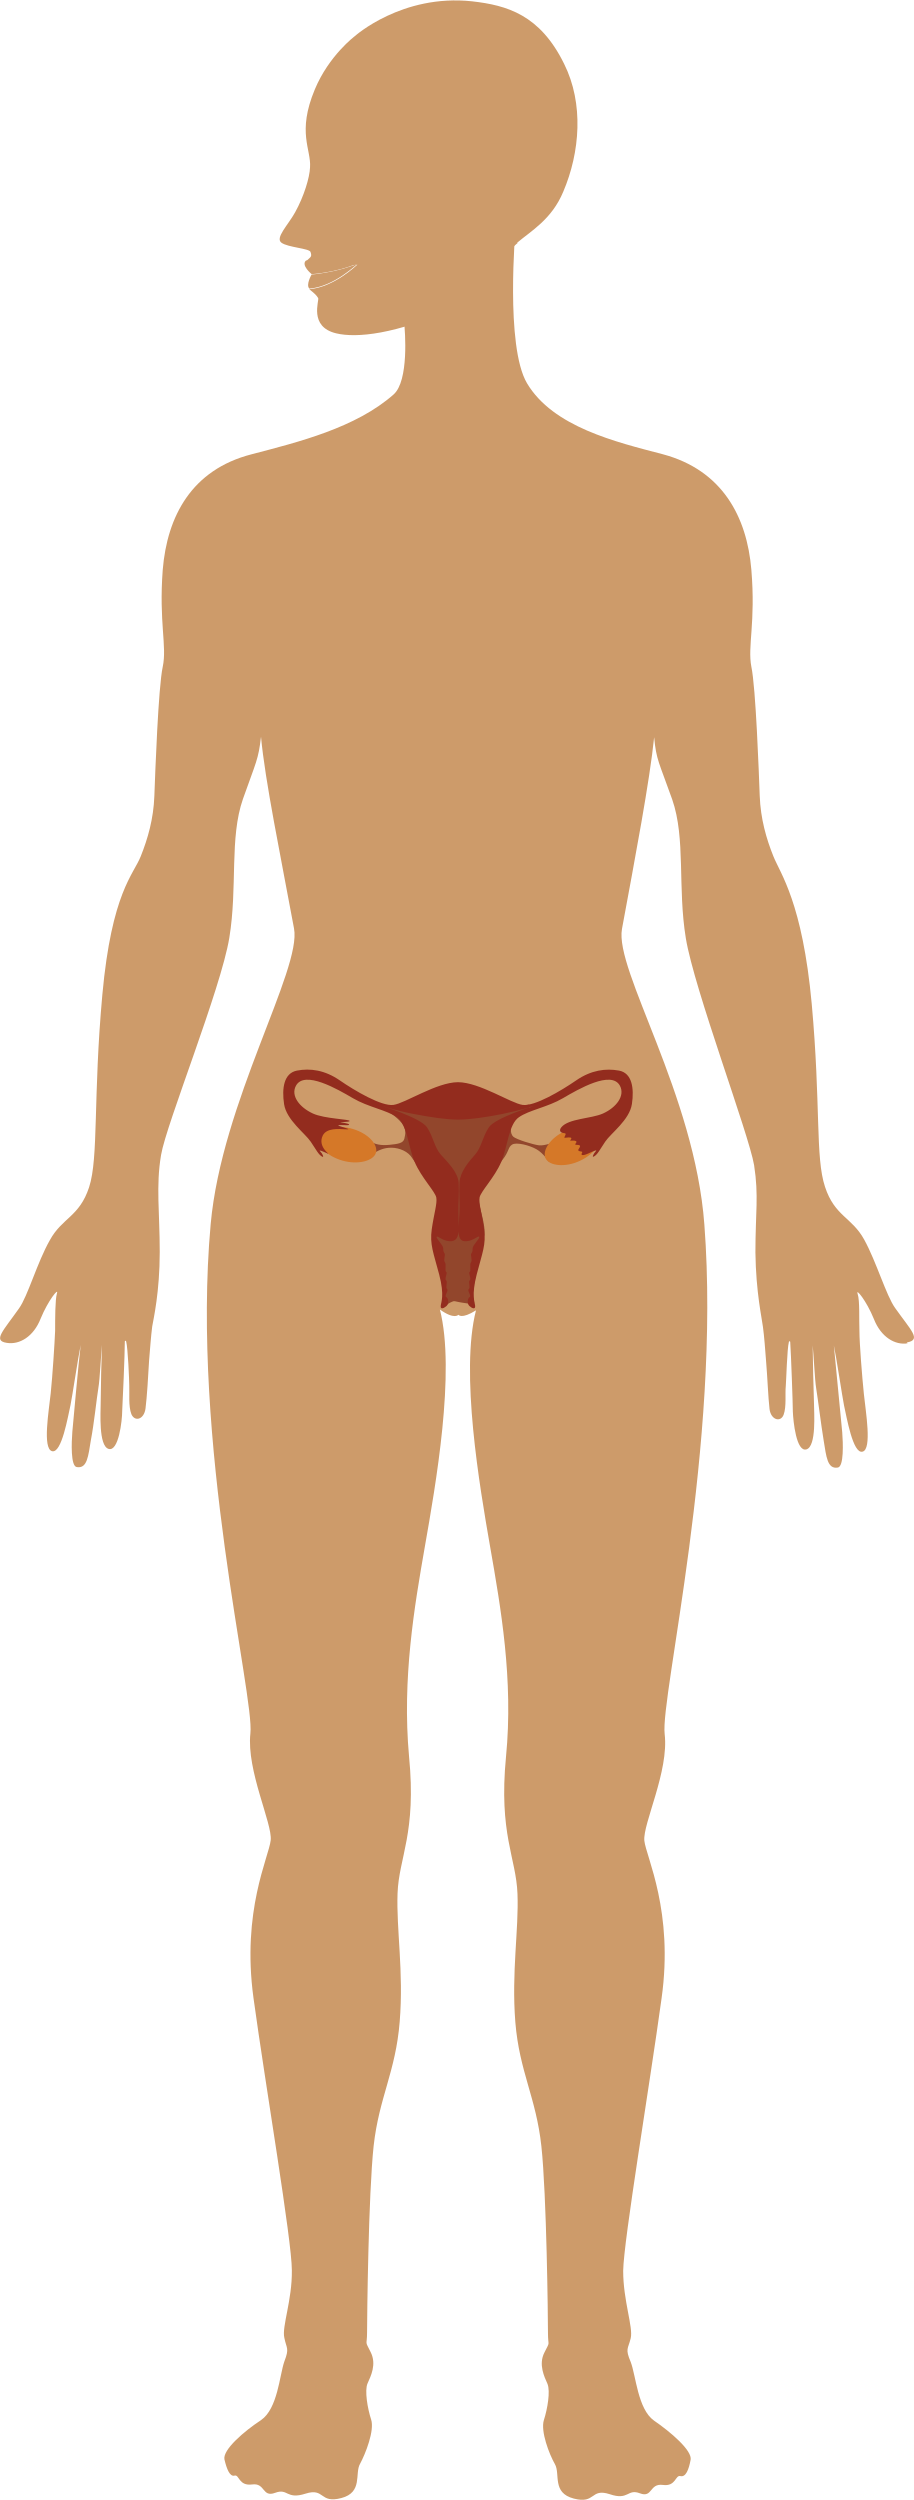
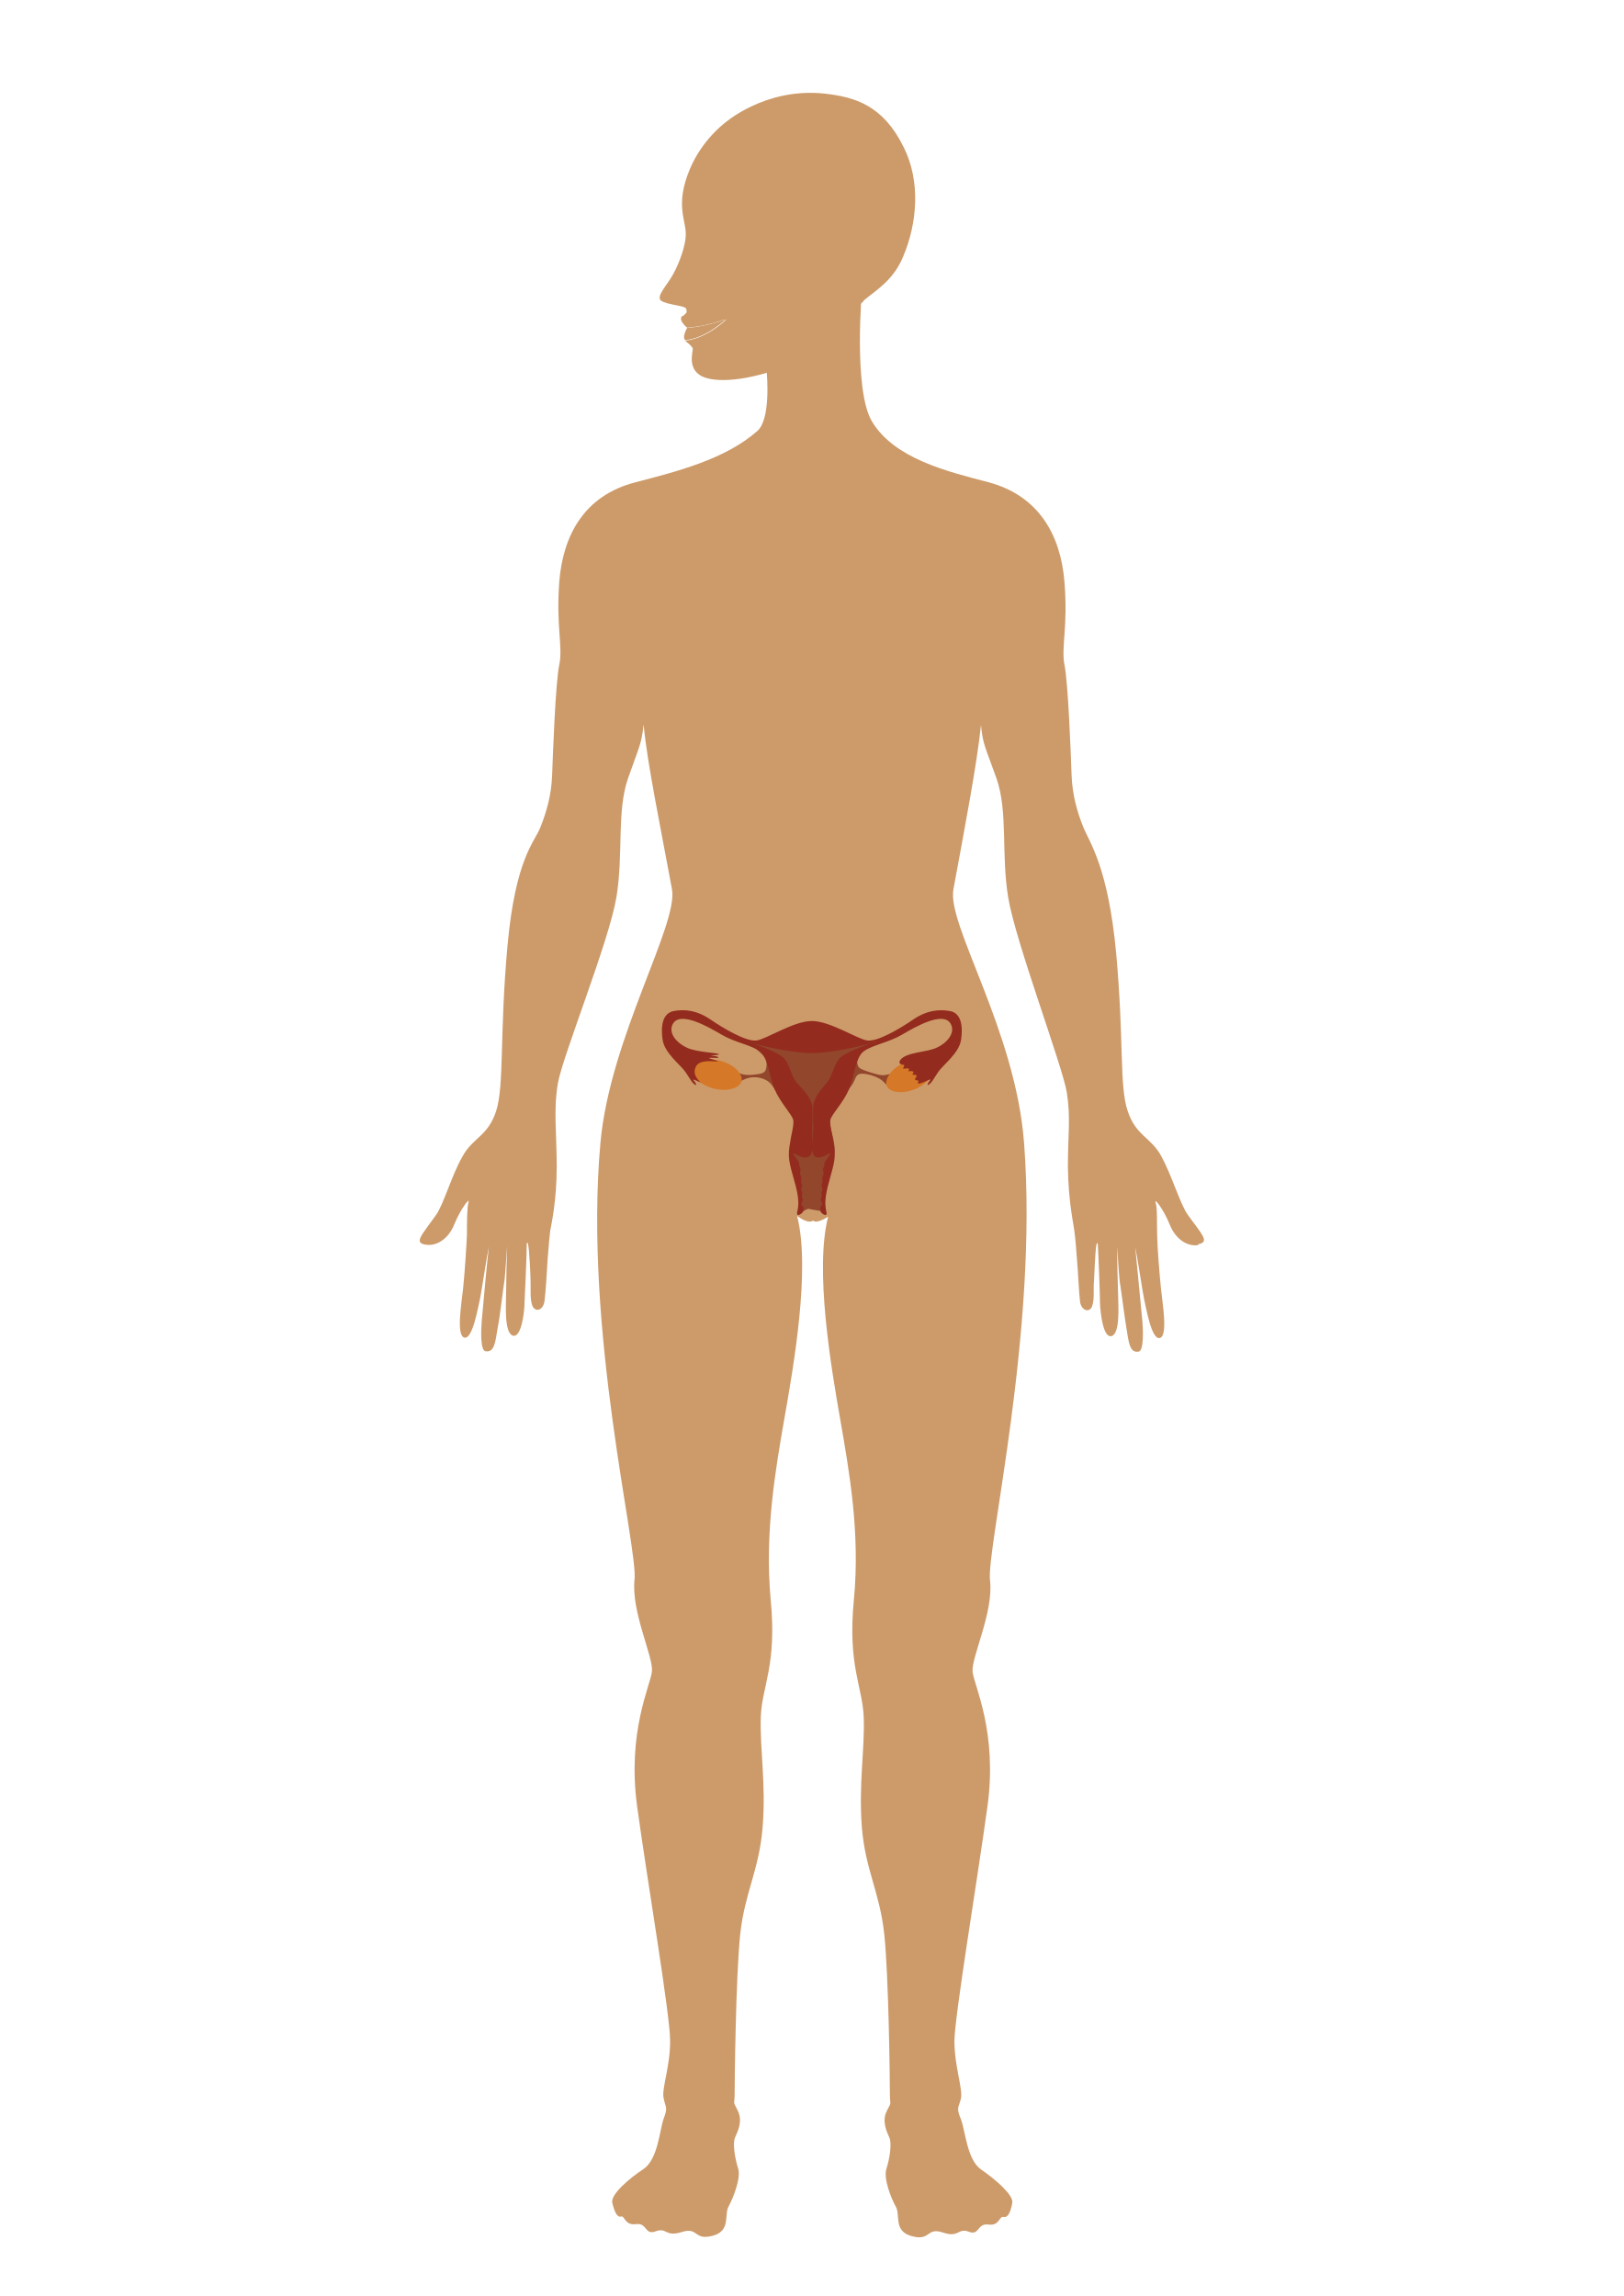
- <svg xmlns="http://www.w3.org/2000/svg" id="Layer_1" version="1.1" viewBox="0 0 764.4 2090.9">
-   <defs>
-     <style>
+ <svg xmlns="http://www.w3.org/2000/svg" id="Layer_1" version="1.1" viewBox="0 0 1582.5 2238.11" width="1582.5" height="2238.11">
+   <defs id="defs1">
+     <style id="style1">
      .st0 {
        fill: #d57828;
      }

      .st1 {
        fill: #932c1e;
      }

      .st2 {
        fill: #92462c;
      }

      .st3 {
        fill: #cd9b6a;
      }
    </style>
  </defs>
-   <g id="BodyBase">
-     <g>
+   <g id="BodyBase" transform="translate(409,90.1513)">
+     <g id="g1">
      <g id="SideBody">
-         <path id="BodyBase-2" class="st3" d="M759.3,1123.5c-10.7,1.8-22.5-5.2-28.4-20.3-6.3-15.5-15.5-26.5-13.6-21s1.1,21.4,1.5,31.3c0,9.9,2.2,37.6,3.7,52.3s7,46.4-1.1,48.3c-8.1,2.2-13.3-29.1-15.5-38.7-1.5-7.4-6.3-39.8-8.5-50.1h0c1.5,14.7,6.3,65.2,7,72.6.7,8.8,1.5,28.8-3.7,29.5-8.8,1.5-9.6-9.2-11.8-22.5-2.2-13.3-4.8-34.7-6.3-43.9-1.1-6.3-2.2-29.9-2.9-35.8h0c0,8.1.7,38.7,1.1,49,0,7,2.2,35.4-6.3,38s-11.1-23.6-11.4-31.7c0-6.6-1.5-47.9-2.2-58.2,0-.7-1.1-.7-1.1,0-1.5,5.5-2.2,32.4-2.6,36.9-.7,6.3.7,17.3-1.8,24s-10.7,4.4-11.8-4.8-1.8-27.6-2.9-40.2c-.7-9.2-1.5-20.3-2.6-28.4-.7-6.3-5.9-28.8-6.3-62.3,0-33.5,2.9-47.2-1.1-73-4.4-26.2-50.1-147.1-57.1-189.8s0-83.3-11.4-116.1c-11.1-31.3-13.3-32.8-15.1-52-3.7,36.5-15.8,100.2-26.9,160.3-6.3,34.7,60.8,137.9,68.9,247.3,14,183.6-36.9,395.1-33.2,426.1s-18.4,75.2-17,89.2c1.5,13.6,24.7,59,14.4,131.9-10,73-31.7,202.3-32.1,227.8,0,25.1,8.5,47.2,6.3,56.4s-4.8,8.5,0,19.9c4.4,11.4,5.9,39.4,19.5,49,14,9.6,32.1,25.1,30.6,32.8-1.5,8.1-4,14.7-8.5,13.6-4.4-1.1-3.7,8.9-14.7,7.4-11.4-1.5-8.5,11.1-19.2,7-10.7-4.1-9.2,6.3-25.4.7-16.2-5.2-11.4,8.5-29.9,3.7s-11.1-20.6-15.8-28.8-12.2-27.6-9.2-36.9,5.5-24,3-30.2c-2.6-5.9-7.7-16.2-2.6-26.2,5.2-10.3,3-4.4,3-16.6s-1.1-115-5.5-155.9c-4.4-40.9-18.4-62.3-21.8-103.9-3.3-42,3-77.4,1.8-107.3-1.1-30.2-15.8-50.1-9.6-114.6,6.3-64.5-4.4-124.9-13.3-175.8-8.8-50.5-25.1-145.6-11.8-197.6-12.2,7.7-14.7,3.7-14.7,3.7,0,0-3.3,4.4-15.5-4.4,13.3,52-3.7,147.8-12.5,197.9-8.8,50.5-19.2,110.9-13.3,175.8,6.3,64.5-8.5,84.4-9.6,114.6-1.1,30.2,5.2,65.2,1.8,107.3s-17.3,63.4-21.8,103.9c-4.4,40.9-5.5,144.1-5.5,155.9s-2.2,6.3,3,16.6,0,20.3-2.6,26.2,0,21,3,30.2-4.8,28.8-9.2,36.9c-4.8,8.1,2.6,24-15.8,28.8s-13.6-8.9-29.9-3.7-14.4-4.8-25.4-.7-8.1-8.5-19.2-7c-11.4,1.5-10.7-8.5-14.7-7.4-4,1.1-6.6-5.5-8.5-13.6-1.5-8.1,16.6-23.6,30.6-32.8,14-9.6,15.5-37.6,19.5-49,4.4-11.4,1.8-10.7,0-19.9-2.2-9.2,6.6-31.3,6.3-56.4,0-25.1-22.1-154.8-32.1-227.8-10-73,12.9-117.9,14.4-131.9,1.5-14-20.3-58.2-17-89.2,3.7-31-49.8-242.9-33.2-426.1,9.2-102.1,76.3-213,69.7-247.3-11.1-60.1-24.3-123.8-27.6-160.3-2.2,19.2-4,20.6-15.1,52-11.4,32.8-4.4,73.3-11.4,116.1-7,42.8-52.7,155.5-57.1,181.7-4.4,26.2-1.1,47.9-1.1,81.1s-5.2,56-6.3,62.3c-1.1,8.5-1.8,19.2-2.6,28.4-.7,12.5-1.8,31-3,40.2s-8.9,11.4-11.8,4.8c-2.6-6.6-1.5-17.7-1.8-24,0-4.4-1.1-31.3-2.6-36.9,0-.7-1.1-.7-1.1,0,0,10.3-1.8,51.6-2.2,58.2,0,8.1-3,34.3-11.4,31.7-8.5-2.6-6.6-31-6.6-38,0-10.3.7-40.9,1.1-49h0c-.7,5.9-1.8,29.5-3,35.8-1.5,9.2-3.7,30.6-6.3,43.9-2.2,13.3-3,24-11.8,22.5-5.2-.7-4.4-20.6-3.7-29.5.7-7.4,5.2-58.2,7-72.6h0c-2.2,10.3-7,42.8-8.5,50.1-2.2,9.6-7.4,40.9-15.5,38.7-8.1-2.2-2.6-33.9-1.1-48.3s3.3-42,3.7-52.3c0-9.9,0-26.2,1.5-31.3,1.8-5.5-7.4,5.9-13.6,21-5.9,15.1-17.7,22.1-28.4,20.3-11.8-1.8-3-9.9,10.3-28.8,7.4-10.3,15.1-38.3,25.8-57.1,10.3-18.8,24.7-19.5,32.8-44.2,8.1-24.7,3.3-75.6,11.1-161.1s26.2-100.6,32.1-115.7c5.9-14.7,10.7-31.3,11.4-50.5s3.3-91,7-108c3.7-17.3-3.3-36.9,0-81.1,3.7-45,24.3-83.7,74.1-96.6,39.4-10.3,87.3-22.1,119-50.1,12.9-11.4,9.6-53.1,8.8-60.1,40.9-63,67.8-69.3,93.2-78.9,0,0-8.8,98.8,9.6,129.7,21.8,36.5,74.1,49,113.5,59.3,49.8,13.3,70.4,52.3,74.1,96.6,3.7,44.6-3.3,63.8,0,81.1,3.7,17.3,6.3,88.8,7,108,.7,19.2,5.5,35.8,11.4,50.5s24.3,38.7,32.1,123.5c7.7,85.1,2.9,128.3,11.1,153,8.1,24.7,22.5,25.4,32.8,44.2,10.3,18.8,18.4,46.8,25.8,57.1,13.3,18.8,22.1,26.5,10.3,28.8h0l-.7.7h1.1Z" />
+         <path id="BodyBase-2" class="st3" d="m 759.3,1123.5 c -10.7,1.8 -22.5,-5.2 -28.4,-20.3 -6.3,-15.5 -15.5,-26.5 -13.6,-21 1.9,5.5 1.1,21.4 1.5,31.3 0,9.9 2.2,37.6 3.7,52.3 1.5,14.7 7,46.4 -1.1,48.3 -8.1,2.2 -13.3,-29.1 -15.5,-38.7 -1.5,-7.4 -6.3,-39.8 -8.5,-50.1 v 0 c 1.5,14.7 6.3,65.2 7,72.6 0.7,8.8 1.5,28.8 -3.7,29.5 -8.8,1.5 -9.6,-9.2 -11.8,-22.5 -2.2,-13.3 -4.8,-34.7 -6.3,-43.9 -1.1,-6.3 -2.2,-29.9 -2.9,-35.8 v 0 c 0,8.1 0.7,38.7 1.1,49 0,7 2.2,35.4 -6.3,38 -8.5,2.6 -11.1,-23.6 -11.4,-31.7 0,-6.6 -1.5,-47.9 -2.2,-58.2 0,-0.7 -1.1,-0.7 -1.1,0 -1.5,5.5 -2.2,32.4 -2.6,36.9 -0.7,6.3 0.7,17.3 -1.8,24 -2.5,6.7 -10.7,4.4 -11.8,-4.8 -1.1,-9.2 -1.8,-27.6 -2.9,-40.2 -0.7,-9.2 -1.5,-20.3 -2.6,-28.4 -0.7,-6.3 -5.9,-28.8 -6.3,-62.3 0,-33.5 2.9,-47.2 -1.1,-73 -4.4,-26.2 -50.1,-147.1 -57.1,-189.8 -7,-42.7 0,-83.3 -11.4,-116.1 -11.1,-31.3 -13.3,-32.8 -15.1,-52 -3.7,36.5 -15.8,100.2 -26.9,160.3 -6.3,34.7 60.8,137.9 68.9,247.3 14,183.6 -36.9,395.1 -33.2,426.1 3.7,31 -18.4,75.2 -17,89.2 1.5,13.6 24.7,59 14.4,131.9 -10,73 -31.7,202.3 -32.1,227.8 0,25.1 8.5,47.2 6.3,56.4 -2.2,9.2 -4.8,8.5 0,19.9 4.4,11.4 5.9,39.4 19.5,49 14,9.6 32.1,25.1 30.6,32.8 -1.5,8.1 -4,14.7 -8.5,13.6 -4.4,-1.1 -3.7,8.9 -14.7,7.4 -11.4,-1.5 -8.5,11.1 -19.2,7 -10.7,-4.1 -9.2,6.3 -25.4,0.7 -16.2,-5.2 -11.4,8.5 -29.9,3.7 -18.5,-4.8 -11.1,-20.6 -15.8,-28.8 -4.7,-8.2 -12.2,-27.6 -9.2,-36.9 3,-9.3 5.5,-24 3,-30.2 -2.6,-5.9 -7.7,-16.2 -2.6,-26.2 5.2,-10.3 3,-4.4 3,-16.6 0,-12.2 -1.1,-115 -5.5,-155.9 -4.4,-40.9 -18.4,-62.3 -21.8,-103.9 -3.3,-42 3,-77.4 1.8,-107.3 -1.1,-30.2 -15.8,-50.1 -9.6,-114.6 6.3,-64.5 -4.4,-124.9 -13.3,-175.8 -8.8,-50.5 -25.1,-145.6 -11.8,-197.6 -12.2,7.7 -14.7,3.7 -14.7,3.7 0,0 -3.3,4.4 -15.5,-4.4 13.3,52 -3.7,147.8 -12.5,197.9 -8.8,50.5 -19.2,110.9 -13.3,175.8 6.3,64.5 -8.5,84.4 -9.6,114.6 -1.1,30.2 5.2,65.2 1.8,107.3 -3.4,42.1 -17.3,63.4 -21.8,103.9 -4.4,40.9 -5.5,144.1 -5.5,155.9 0,11.8 -2.2,6.3 3,16.6 5.2,10.3 0,20.3 -2.6,26.2 -2.6,5.9 0,21 3,30.2 3,9.2 -4.8,28.8 -9.2,36.9 -4.8,8.1 2.6,24 -15.8,28.8 -18.4,4.8 -13.6,-8.9 -29.9,-3.7 -16.3,5.2 -14.4,-4.8 -25.4,-0.7 -11,4.1 -8.1,-8.5 -19.2,-7 -11.4,1.5 -10.7,-8.5 -14.7,-7.4 -4,1.1 -6.6,-5.5 -8.5,-13.6 -1.5,-8.1 16.6,-23.6 30.6,-32.8 14,-9.6 15.5,-37.6 19.5,-49 4.4,-11.4 1.8,-10.7 0,-19.9 -2.2,-9.2 6.6,-31.3 6.3,-56.4 0,-25.1 -22.1,-154.8 -32.1,-227.8 -10,-73 12.9,-117.9 14.4,-131.9 1.5,-14 -20.3,-58.2 -17,-89.2 3.7,-31 -49.8,-242.9 -33.2,-426.1 9.2,-102.1 76.3,-213 69.7,-247.3 -11.1,-60.1 -24.3,-123.8 -27.6,-160.3 -2.2,19.2 -4,20.6 -15.1,52 -11.4,32.8 -4.4,73.3 -11.4,116.1 -7,42.8 -52.7,155.5 -57.1,181.7 -4.4,26.2 -1.1,47.9 -1.1,81.1 0,33.2 -5.2,56 -6.3,62.3 -1.1,8.5 -1.8,19.2 -2.6,28.4 -0.7,12.5 -1.8,31 -3,40.2 -1.2,9.2 -8.9,11.4 -11.8,4.8 -2.6,-6.6 -1.5,-17.7 -1.8,-24 0,-4.4 -1.1,-31.3 -2.6,-36.9 0,-0.7 -1.1,-0.7 -1.1,0 0,10.3 -1.8,51.6 -2.2,58.2 0,8.1 -3,34.3 -11.4,31.7 -8.5,-2.6 -6.6,-31 -6.6,-38 0,-10.3 0.7,-40.9 1.1,-49 v 0 c -0.7,5.9 -1.8,29.5 -3,35.8 -1.5,9.2 -3.7,30.6 -6.3,43.9 -2.2,13.3 -3,24 -11.8,22.5 -5.2,-0.7 -4.4,-20.6 -3.7,-29.5 0.7,-7.4 5.2,-58.2 7,-72.6 v 0 c -2.2,10.3 -7,42.8 -8.5,50.1 -2.2,9.6 -7.4,40.9 -15.5,38.7 -8.1,-2.2 -2.6,-33.9 -1.1,-48.3 1.5,-14.4 3.3,-42 3.7,-52.3 0,-9.9 0,-26.2 1.5,-31.3 1.8,-5.5 -7.4,5.9 -13.6,21 -5.9,15.1 -17.7,22.1 -28.4,20.3 -11.8,-1.8 -3,-9.9 10.3,-28.8 7.4,-10.3 15.1,-38.3 25.8,-57.1 10.3,-18.8 24.7,-19.5 32.8,-44.2 8.1,-24.7 3.3,-75.6 11.1,-161.1 7.8,-85.5 26.2,-100.6 32.1,-115.7 5.9,-14.7 10.7,-31.3 11.4,-50.5 0.7,-19.2 3.3,-91 7,-108 3.7,-17.3 -3.3,-36.9 0,-81.1 3.7,-45 24.3,-83.7 74.1,-96.6 39.4,-10.3 87.3,-22.1 119,-50.1 12.9,-11.4 9.6,-53.1 8.8,-60.1 40.9,-63 67.8,-69.3 93.2,-78.9 0,0 -8.8,98.8 9.6,129.7 21.8,36.5 74.1,49 113.5,59.3 49.8,13.3 70.4,52.3 74.1,96.6 3.7,44.6 -3.3,63.8 0,81.1 3.7,17.3 6.3,88.8 7,108 0.7,19.2 5.5,35.8 11.4,50.5 5.9,14.7 24.3,38.7 32.1,123.5 7.7,85.1 2.9,128.3 11.1,153 8.1,24.7 22.5,25.4 32.8,44.2 10.3,18.8 18.4,46.8 25.8,57.1 13.3,18.8 22.1,26.5 10.3,28.8 v 0 l -0.7,0.7 h 1.1 z" />
      </g>
      <g id="SideHead">
-         <path id="LowerLip" class="st3" d="M299,220.4h0c-18.4,7.7-38.3,8.9-38.3,8.9,0,0-9.2-7.4-4.8-11.4,7-.7,7.7,0,18.1,1.8,11.1,1.5,25.1.7,25.1.7Z" />
-         <path id="UpperLip" class="st3" d="M299,220.8c-.7,0-19.2,18.8-40.2,20.6-3.3-3,1.8-11.8,1.8-11.8,0,0,19.9-1.5,38.3-8.9h0Z" />
-         <path id="HeadBAse" class="st3" d="M433.9,202.4s-4,3.3-5.2,4.8c-4,4.4-6.6,10-11.1,11.8-4.4,1.5-6.3,0-6.3,0,0,0-3.3,12.5-8.1,21.8-3.7,6.6-17.3,14-24,17-47.9,21.8-81.1,25.1-98,21-23.2-5.5-14-27.6-15.1-29.5-1.5-2.6-3.3-4-7.4-7.4,21-1.8,39.8-20.3,40.2-20.6h0s-14,1.1-25.1-.7c-10.3-1.5-11.1-3-18.1-1.8,4-4,5.5-3.7,4-8.1-1.1-3-18.8-3.7-24.3-7.7s5.5-14.7,11.4-25.4c7.4-13.3,12.2-29.1,12.5-37.6,1.1-15.1-11.1-29.1,4-65.2,11.8-28.4,33.5-44.6,33.5-44.6,0,0,39.4-35.4,98-29.1,29.1,3.3,56.8,11.1,77,52.3,16.6,33.2,13.3,74.1-.7,106.9-9.6,23.2-26.9,32.8-38.7,42.8h.7l.4-.4h0Z" />
+         <path id="LowerLip" class="st3" d="m 299,220.4 v 0 c -18.4,7.7 -38.3,8.9 -38.3,8.9 0,0 -9.2,-7.4 -4.8,-11.4 7,-0.7 7.7,0 18.1,1.8 11.1,1.5 25.1,0.7 25.1,0.7 z" />
+         <path id="UpperLip" class="st3" d="m 299,220.8 c -0.7,0 -19.2,18.8 -40.2,20.6 -3.3,-3 1.8,-11.8 1.8,-11.8 0,0 19.9,-1.5 38.3,-8.9 v 0 z" />
+         <path id="HeadBAse" class="st3" d="m 433.9,202.4 c 0,0 -4,3.3 -5.2,4.8 -4,4.4 -6.6,10 -11.1,11.8 -4.4,1.5 -6.3,0 -6.3,0 0,0 -3.3,12.5 -8.1,21.8 -3.7,6.6 -17.3,14 -24,17 -47.9,21.8 -81.1,25.1 -98,21 -23.2,-5.5 -14,-27.6 -15.1,-29.5 -1.5,-2.6 -3.3,-4 -7.4,-7.4 21,-1.8 39.8,-20.3 40.2,-20.6 v 0 c 0,0 -14,1.1 -25.1,-0.7 -10.3,-1.5 -11.1,-3 -18.1,-1.8 4,-4 5.5,-3.7 4,-8.1 -1.1,-3 -18.8,-3.7 -24.3,-7.7 -5.5,-4 5.5,-14.7 11.4,-25.4 7.4,-13.3 12.2,-29.1 12.5,-37.6 1.1,-15.1 -11.1,-29.1 4,-65.2 11.8,-28.4 33.5,-44.6 33.5,-44.6 0,0 39.4,-35.4 98,-29.1 29.1,3.3 56.8,11.1 77,52.3 16.6,33.2 13.3,74.1 -0.7,106.9 -9.6,23.2 -26.9,32.8 -38.7,42.8 h 0.7 l 0.4,-0.4 v 0 z" />
      </g>
    </g>
  </g>
-   <g id="Reproductive">
-     <path id="vagina" class="st2" d="M307.9,954c6.1,3.2,10.6,4.2,17.7,3.5s11.7-1.3,12.6-5.2,1.8-7.8-2.2-13-14.2-11.8-14.2-11.8l.8-2.7s42.1,8.2,60.5,7.2,59.5-8.2,59.5-8.2v3.9c.1,0-8.7,3.2-12.6,8.5s-3.3,12.2-.7,14.5,16.5,6.6,21.5,7.2,13.5-3,13.5-3l-5.3,16.6s-4.5-7-10.3-10.3-16.8-6.2-20.4-3.9-2.3,5.5-8,12.7-19.7,24.8-20,31.9,6.7,22.8,4.5,32.2-8.3,37.7-9.1,44.8,1.9,10.6.5,11.8,2.1.4-7.6-.9-7.7-2.5-12-.4-7.6,7.5-6.3,2.4,1.8-5.8.9-16.4-8.4-33.6-7.2-44.5,6.3-22.2,3.3-32-19.3-24.6-22.5-30.2-10.7-8.7-17.3-8.8-11.2,2.2-17.3,6-2.3-11.9-2.3-11.9h0Z" />
-     <path id="ovary" class="st0" d="M456.3,968.8c3,6.3,16.4,7.9,28.9,2,12.5-5.9,19.3-16.4,16.3-22.7s-16.7-7.9-29.2-2-19,16.4-16,22.7h0Z" />
-     <path id="ovary1" data-name="ovary" class="st0" d="M314.4,964.2c-2,6.7-15,10.3-28.3,6.4s-21.6-13.2-19.6-20,15.3-10.4,28.6-6.4,21.3,13.3,19.3,20h0Z" />
-     <path id="uterus" class="st1" d="M420.5,931.6c15-3,26.3-6.7,26.3-6.7,0,0-32.5,9.9-37.9,17.9s-6.1,16.7-11.6,22.9c-5.5,6.2-12.5,14.4-13,23.4s.4,18.1,0,24.1c-.4,6.7-.8,14.7-.8,14.7,0,6.5.8,10.7,6.8,10.2s9.9-5.1,10.5-3.6-5.5,6.7-5.5,9.6-.4,3.1-1.2,4.4,1.2,5.5-.2,7.2.3,7.4-1.1,8.1,1.7,5.7.1,7,.9,6-.8,7.3,2.5,5.7.7,6.7-2.4,5.5-.2,7.5,5,3.1,4.8,0-3.3-8.5,1.3-26.4,8-25,6.2-37.8-4.6-21.5-3.8-26.5,12.6-16.8,18.1-29.8c5.5-13,6.2-31.5,14.8-37.4,8.6-6,24-8.4,36.8-15.9s40.6-23.7,47.7-10.4c4.4,8.3-2.9,18.1-14.2,23.2-9.8,4.4-28.9,4.1-34.9,11.6-.7.8-2.9,4.4,2.9,4.9,2.4.2-1.6,4,.2,3.8,9.8-1.4,2.7,2.6,4.9,2.4,5.8-.4,5,1.2,4.1,2.3-2.3,2.7,6.4-.7,2.7,4.3-2.4,3.3,3.7,1.7,2.7,3.3-2.2,3.8,3.2,1.7,5.2.8,3.5-1.6,8.2-3.8,6-1.6-1.4,1.4-3.2,5-1.7,4.3,3.2-1.4,5.1-5.6,9.8-12.6s20.3-18.1,22.3-31.4.1-26-10.8-28-23.2-.5-35.8,8.2c-12.6,8.7-34.9,21.9-44.8,20.5s-36-18.9-54-19h-.1c-18,.1-44.1,17.7-54,19s-32.2-11.8-44.8-20.5-24.8-10.3-35.8-8.2-12.8,14.8-10.8,28.1c2,13.2,17.6,24.4,22.3,31.4s6.7,11.2,9.8,12.6c1.5.7-.2-2.9-1.7-4.3-2.3-2.2,2.5,0,6,1.6s-8.8-5.2-4.1-15c3.2-6.6,13.4-5.6,19.1-5.3s-.4-1.1-5-2.7,7-.3,7.8-.9c1.2-.8-2.9-1.7-6.4-2.1s6.8-.2,7-1.2c.4-1.6-20.9-1.8-30.7-6.3-11.3-5.2-18.7-14.9-14.2-23.2,7.1-13.3,34.9,2.9,47.7,10.4,12.8,7.5,28.2,9.9,36.8,15.9s9.3,24.4,14.8,37.4,17.2,24.8,18.1,29.8-2,13.7-3.8,26.5,1.5,19.9,6.2,37.8,1.5,23.3,1.3,26.4,2.5,2,4.8,0,1.7-6.5-.2-7.5,2.3-5.4.7-6.7.8-6.1-.8-7.3,1.5-6.3.1-7,.3-6.4-1.1-8.1.5-5.8-.2-7.2-1.2-1.6-1.2-4.4-6.1-8.2-5.5-9.6,4.5,3.1,10.5,3.6,7.9-3.6,7.9-10.2c0,0,0-8.6-.2-14.7s.7-14.9.2-23.9-9.4-17.4-14.9-23.6-6.2-14.9-11.6-22.9-37.9-17.9-37.9-17.9c0,0,11.3,3.8,26.3,6.7s28.1,4.8,37.5,4.8,22.6-1.8,37.7-4.8h0Z" />
+   <g id="Reproductive" transform="translate(408.2059,90.1513)">
+     <path id="vagina" class="st2" d="m 307.9,954 c 6.1,3.2 10.6,4.2 17.7,3.5 7.1,-0.7 11.7,-1.3 12.6,-5.2 0.9,-3.9 1.8,-7.8 -2.2,-13 -4,-5.2 -14.2,-11.8 -14.2,-11.8 l 0.8,-2.7 c 0,0 42.1,8.2 60.5,7.2 18.4,-1 59.5,-8.2 59.5,-8.2 v 3.9 c 0.1,0 -8.7,3.2 -12.6,8.5 -3.9,5.3 -3.3,12.2 -0.7,14.5 2.6,2.3 16.5,6.6 21.5,7.2 5,0.6 13.5,-3 13.5,-3 l -5.3,16.6 c 0,0 -4.5,-7 -10.3,-10.3 -5.8,-3.3 -16.8,-6.2 -20.4,-3.9 -3.6,2.3 -2.3,5.5 -8,12.7 -5.7,7.2 -19.7,24.8 -20,31.9 -0.3,7.1 6.7,22.8 4.5,32.2 -2.2,9.4 -8.3,37.7 -9.1,44.8 -0.8,7.1 1.9,10.6 0.5,11.8 -1.4,1.2 2.1,0.4 -7.6,-0.9 -9.7,-1.3 -7.7,-2.5 -12,-0.4 -4.3,2.1 -7.6,7.5 -6.3,2.4 1.3,-5.1 1.8,-5.8 0.9,-16.4 -0.9,-10.6 -8.4,-33.6 -7.2,-44.5 1.2,-10.9 6.3,-22.2 3.3,-32 -3,-9.8 -19.3,-24.6 -22.5,-30.2 -3.2,-5.6 -10.7,-8.7 -17.3,-8.8 -6.6,-0.1 -11.2,2.2 -17.3,6 -6.1,3.8 -2.3,-11.9 -2.3,-11.9 z" />
+     <path id="ovary" class="st0" d="m 456.3,968.8 c 3,6.3 16.4,7.9 28.9,2 12.5,-5.9 19.3,-16.4 16.3,-22.7 -3,-6.3 -16.7,-7.9 -29.2,-2 -12.5,5.9 -19,16.4 -16,22.7 z" />
+     <path id="ovary1" data-name="ovary" class="st0" d="m 314.4,964.2 c -2,6.7 -15,10.3 -28.3,6.4 -13.3,-3.9 -21.6,-13.2 -19.6,-20 2,-6.8 15.3,-10.4 28.6,-6.4 13.3,4 21.3,13.3 19.3,20 z" />
+     <path id="uterus" class="st1" d="m 420.5,931.6 c 15,-3 26.3,-6.7 26.3,-6.7 0,0 -32.5,9.9 -37.9,17.9 -5.4,8 -6.1,16.7 -11.6,22.9 -5.5,6.2 -12.5,14.4 -13,23.4 -0.5,9 0.4,18.1 0,24.1 -0.4,6.7 -0.8,14.7 -0.8,14.7 0,6.5 0.8,10.7 6.8,10.2 6,-0.5 9.9,-5.1 10.5,-3.6 0.6,1.5 -5.5,6.7 -5.5,9.6 0,2.9 -0.4,3.1 -1.2,4.4 -0.8,1.3 1.2,5.5 -0.2,7.2 -1.4,1.7 0.3,7.4 -1.1,8.1 -1.4,0.7 1.7,5.7 0.1,7 -1.6,1.3 0.9,6 -0.8,7.3 -1.7,1.3 2.5,5.7 0.7,6.7 -1.8,1 -2.4,5.5 -0.2,7.5 2.2,2 5,3.1 4.8,0 -0.2,-3.1 -3.3,-8.5 1.3,-26.4 4.6,-17.9 8,-25 6.2,-37.8 -1.8,-12.8 -4.6,-21.5 -3.8,-26.5 0.8,-5 12.6,-16.8 18.1,-29.8 5.5,-13 6.2,-31.5 14.8,-37.4 8.6,-6 24,-8.4 36.8,-15.9 12.8,-7.5 40.6,-23.7 47.7,-10.4 4.4,8.3 -2.9,18.1 -14.2,23.2 -9.8,4.4 -28.9,4.1 -34.9,11.6 -0.7,0.8 -2.9,4.4 2.9,4.9 2.4,0.2 -1.6,4 0.2,3.8 9.8,-1.4 2.7,2.6 4.9,2.4 5.8,-0.4 5,1.2 4.1,2.3 -2.3,2.7 6.4,-0.7 2.7,4.3 -2.4,3.3 3.7,1.7 2.7,3.3 -2.2,3.8 3.2,1.7 5.2,0.8 3.5,-1.6 8.2,-3.8 6,-1.6 -1.4,1.4 -3.2,5 -1.7,4.3 3.2,-1.4 5.1,-5.6 9.8,-12.6 4.7,-7 20.3,-18.1 22.3,-31.4 2,-13.3 0.1,-26 -10.8,-28 -10.9,-2 -23.2,-0.5 -35.8,8.2 -12.6,8.7 -34.9,21.9 -44.8,20.5 -9.9,-1.4 -36,-18.9 -54,-19 H 383 c -18,0.1 -44.1,17.7 -54,19 -9.9,1.3 -32.2,-11.8 -44.8,-20.5 -12.6,-8.7 -24.8,-10.3 -35.8,-8.2 -11,2.1 -12.8,14.8 -10.8,28.1 2,13.2 17.6,24.4 22.3,31.4 4.7,7 6.7,11.2 9.8,12.6 1.5,0.7 -0.2,-2.9 -1.7,-4.3 -2.3,-2.2 2.5,0 6,1.6 3.5,1.6 -8.8,-5.2 -4.1,-15 3.2,-6.6 13.4,-5.6 19.1,-5.3 5.7,0.3 -0.4,-1.1 -5,-2.7 -4.6,-1.6 7,-0.3 7.8,-0.9 1.2,-0.8 -2.9,-1.7 -6.4,-2.1 -3.5,-0.4 6.8,-0.2 7,-1.2 0.4,-1.6 -20.9,-1.8 -30.7,-6.3 -11.3,-5.2 -18.7,-14.9 -14.2,-23.2 7.1,-13.3 34.9,2.9 47.7,10.4 12.8,7.5 28.2,9.9 36.8,15.9 8.6,6 9.3,24.4 14.8,37.4 5.5,13 17.2,24.8 18.1,29.8 0.9,5 -2,13.7 -3.8,26.5 -1.8,12.8 1.5,19.9 6.2,37.8 4.7,17.9 1.5,23.3 1.3,26.4 -0.2,3.1 2.5,2 4.8,0 2.3,-2 1.7,-6.5 -0.2,-7.5 -1.9,-1 2.3,-5.4 0.7,-6.7 -1.6,-1.3 0.8,-6.1 -0.8,-7.3 -1.6,-1.2 1.5,-6.3 0.1,-7 -1.4,-0.7 0.3,-6.4 -1.1,-8.1 -1.4,-1.7 0.5,-5.8 -0.2,-7.2 -0.7,-1.4 -1.2,-1.6 -1.2,-4.4 0,-2.8 -6.1,-8.2 -5.5,-9.6 0.6,-1.4 4.5,3.1 10.5,3.6 6,0.5 7.9,-3.6 7.9,-10.2 0,0 0,-8.6 -0.2,-14.7 -0.2,-6.1 0.7,-14.9 0.2,-23.9 -0.5,-9 -9.4,-17.4 -14.9,-23.6 -5.5,-6.2 -6.2,-14.9 -11.6,-22.9 -5.4,-8 -37.9,-17.9 -37.9,-17.9 0,0 11.3,3.8 26.3,6.7 15,2.9 28.1,4.8 37.5,4.8 9.4,0 22.6,-1.8 37.7,-4.8 v 0 z" />
  </g>
</svg>
